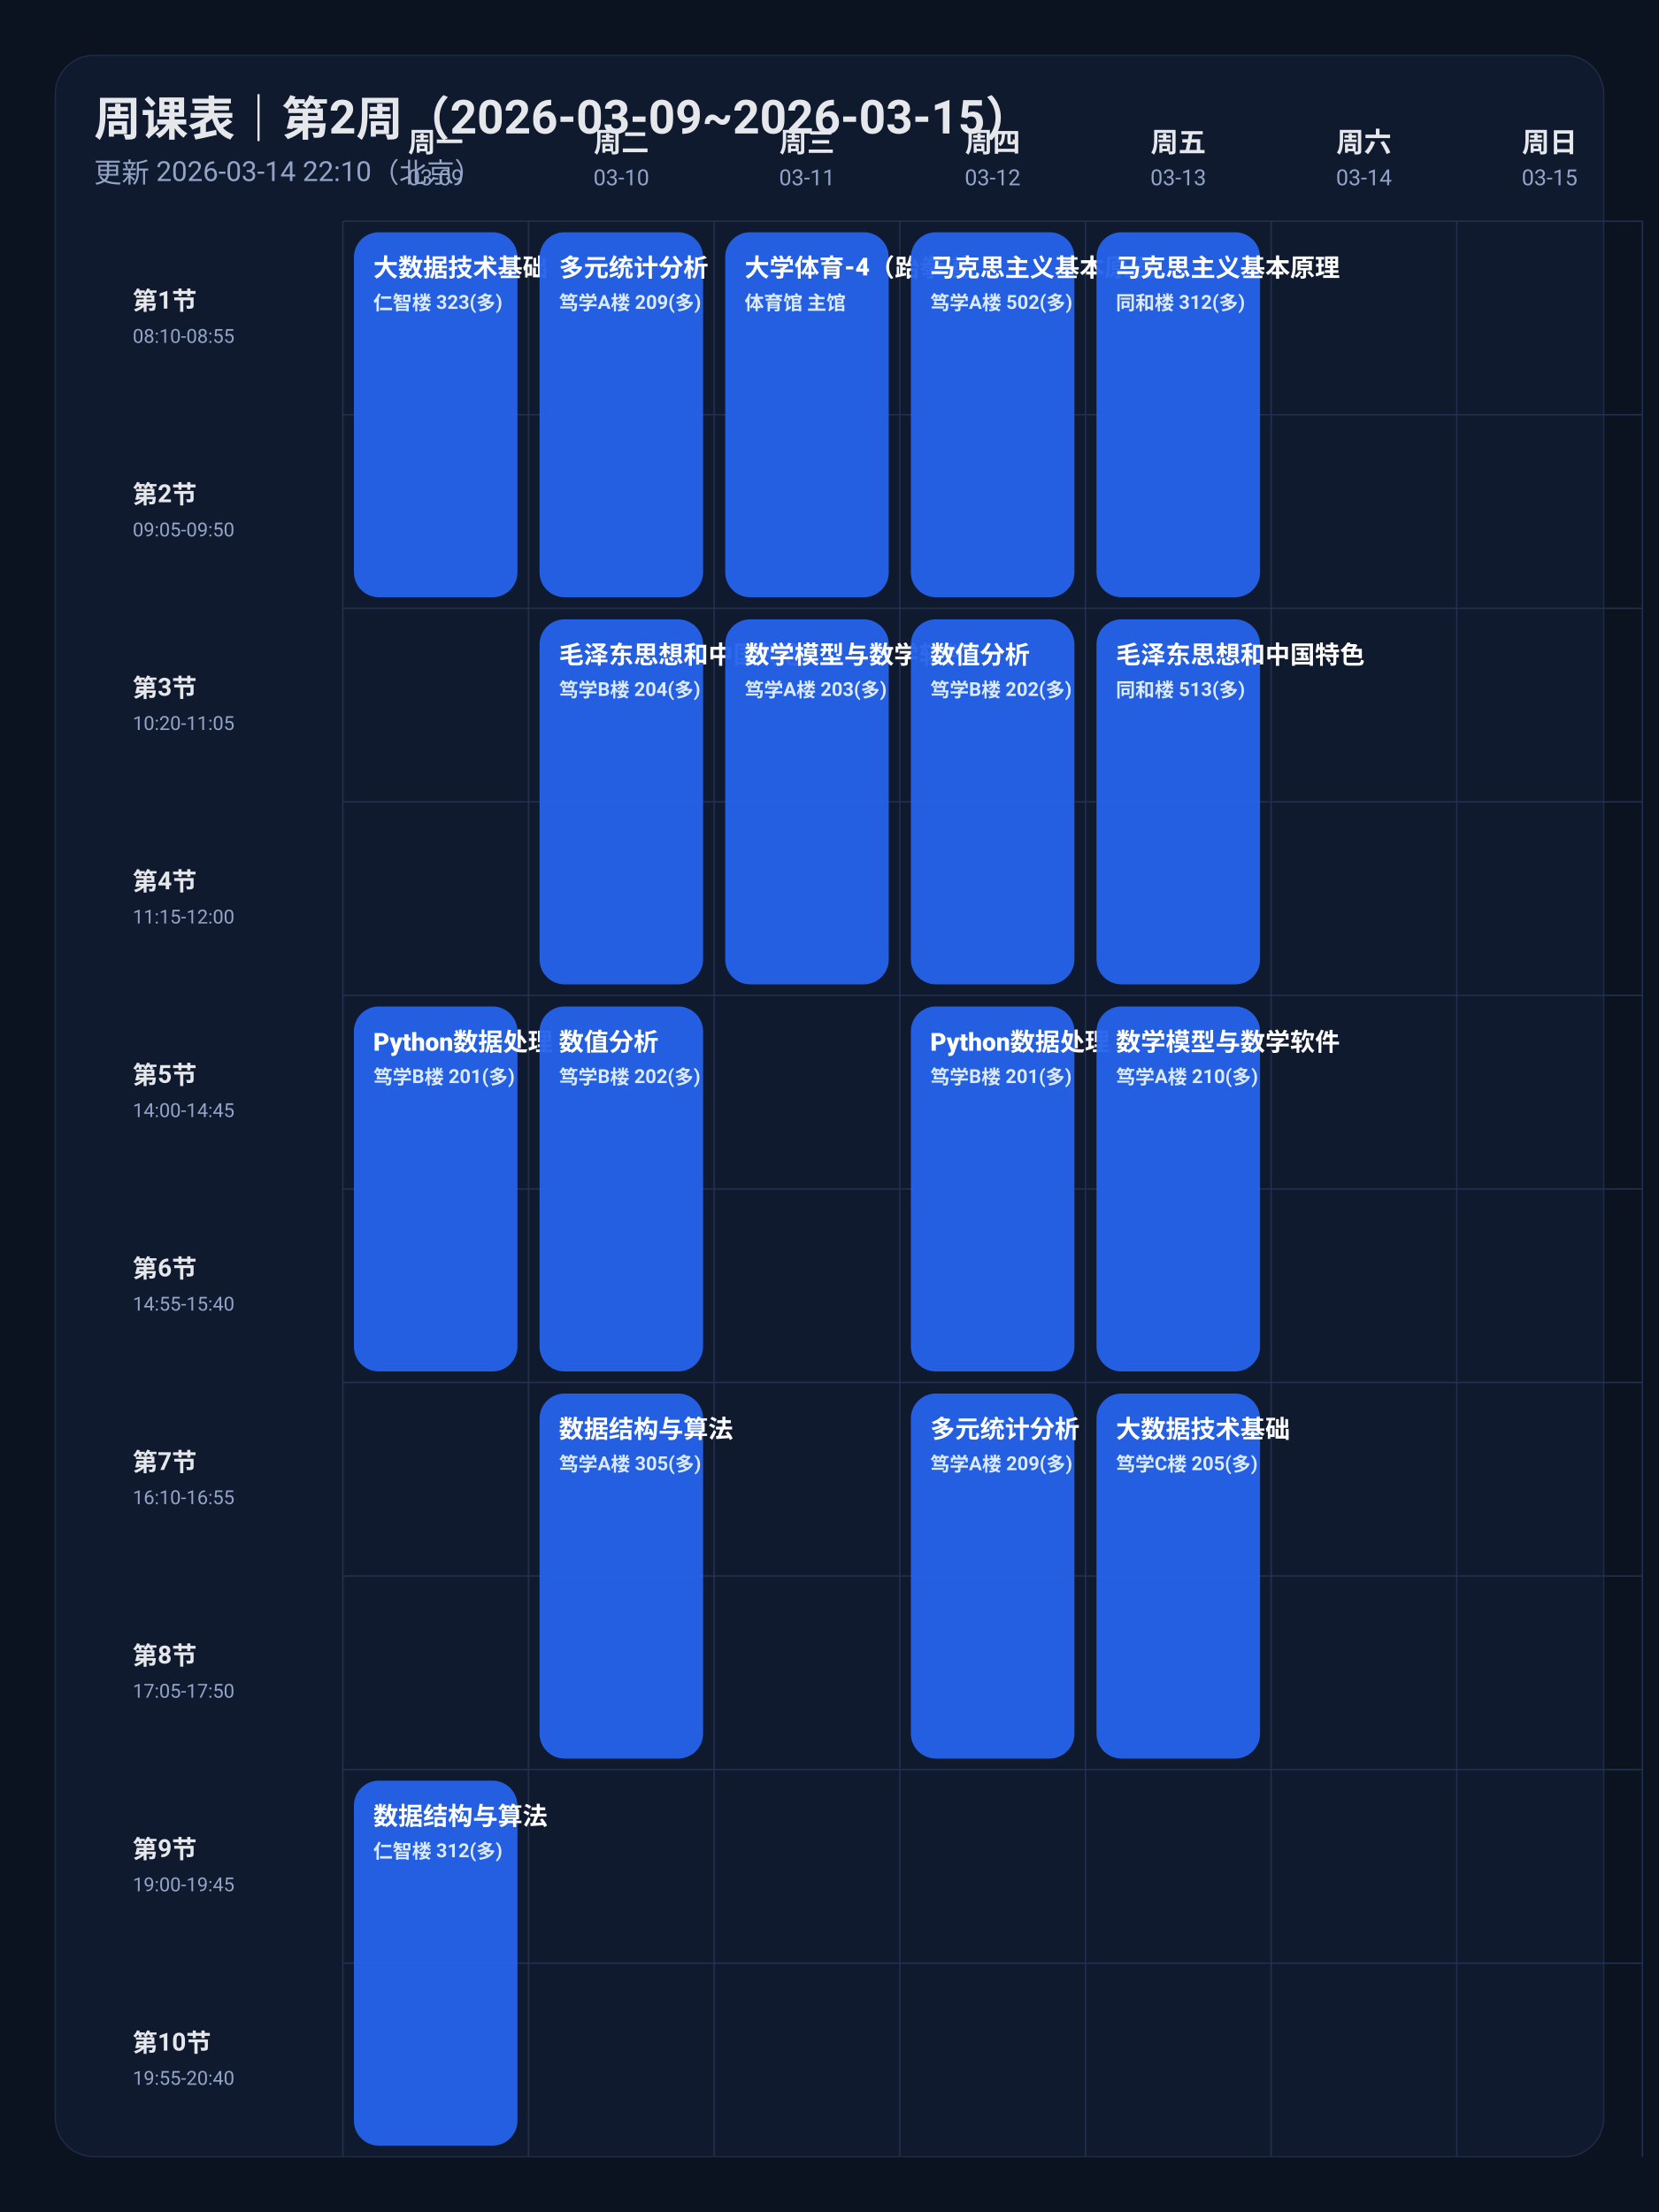
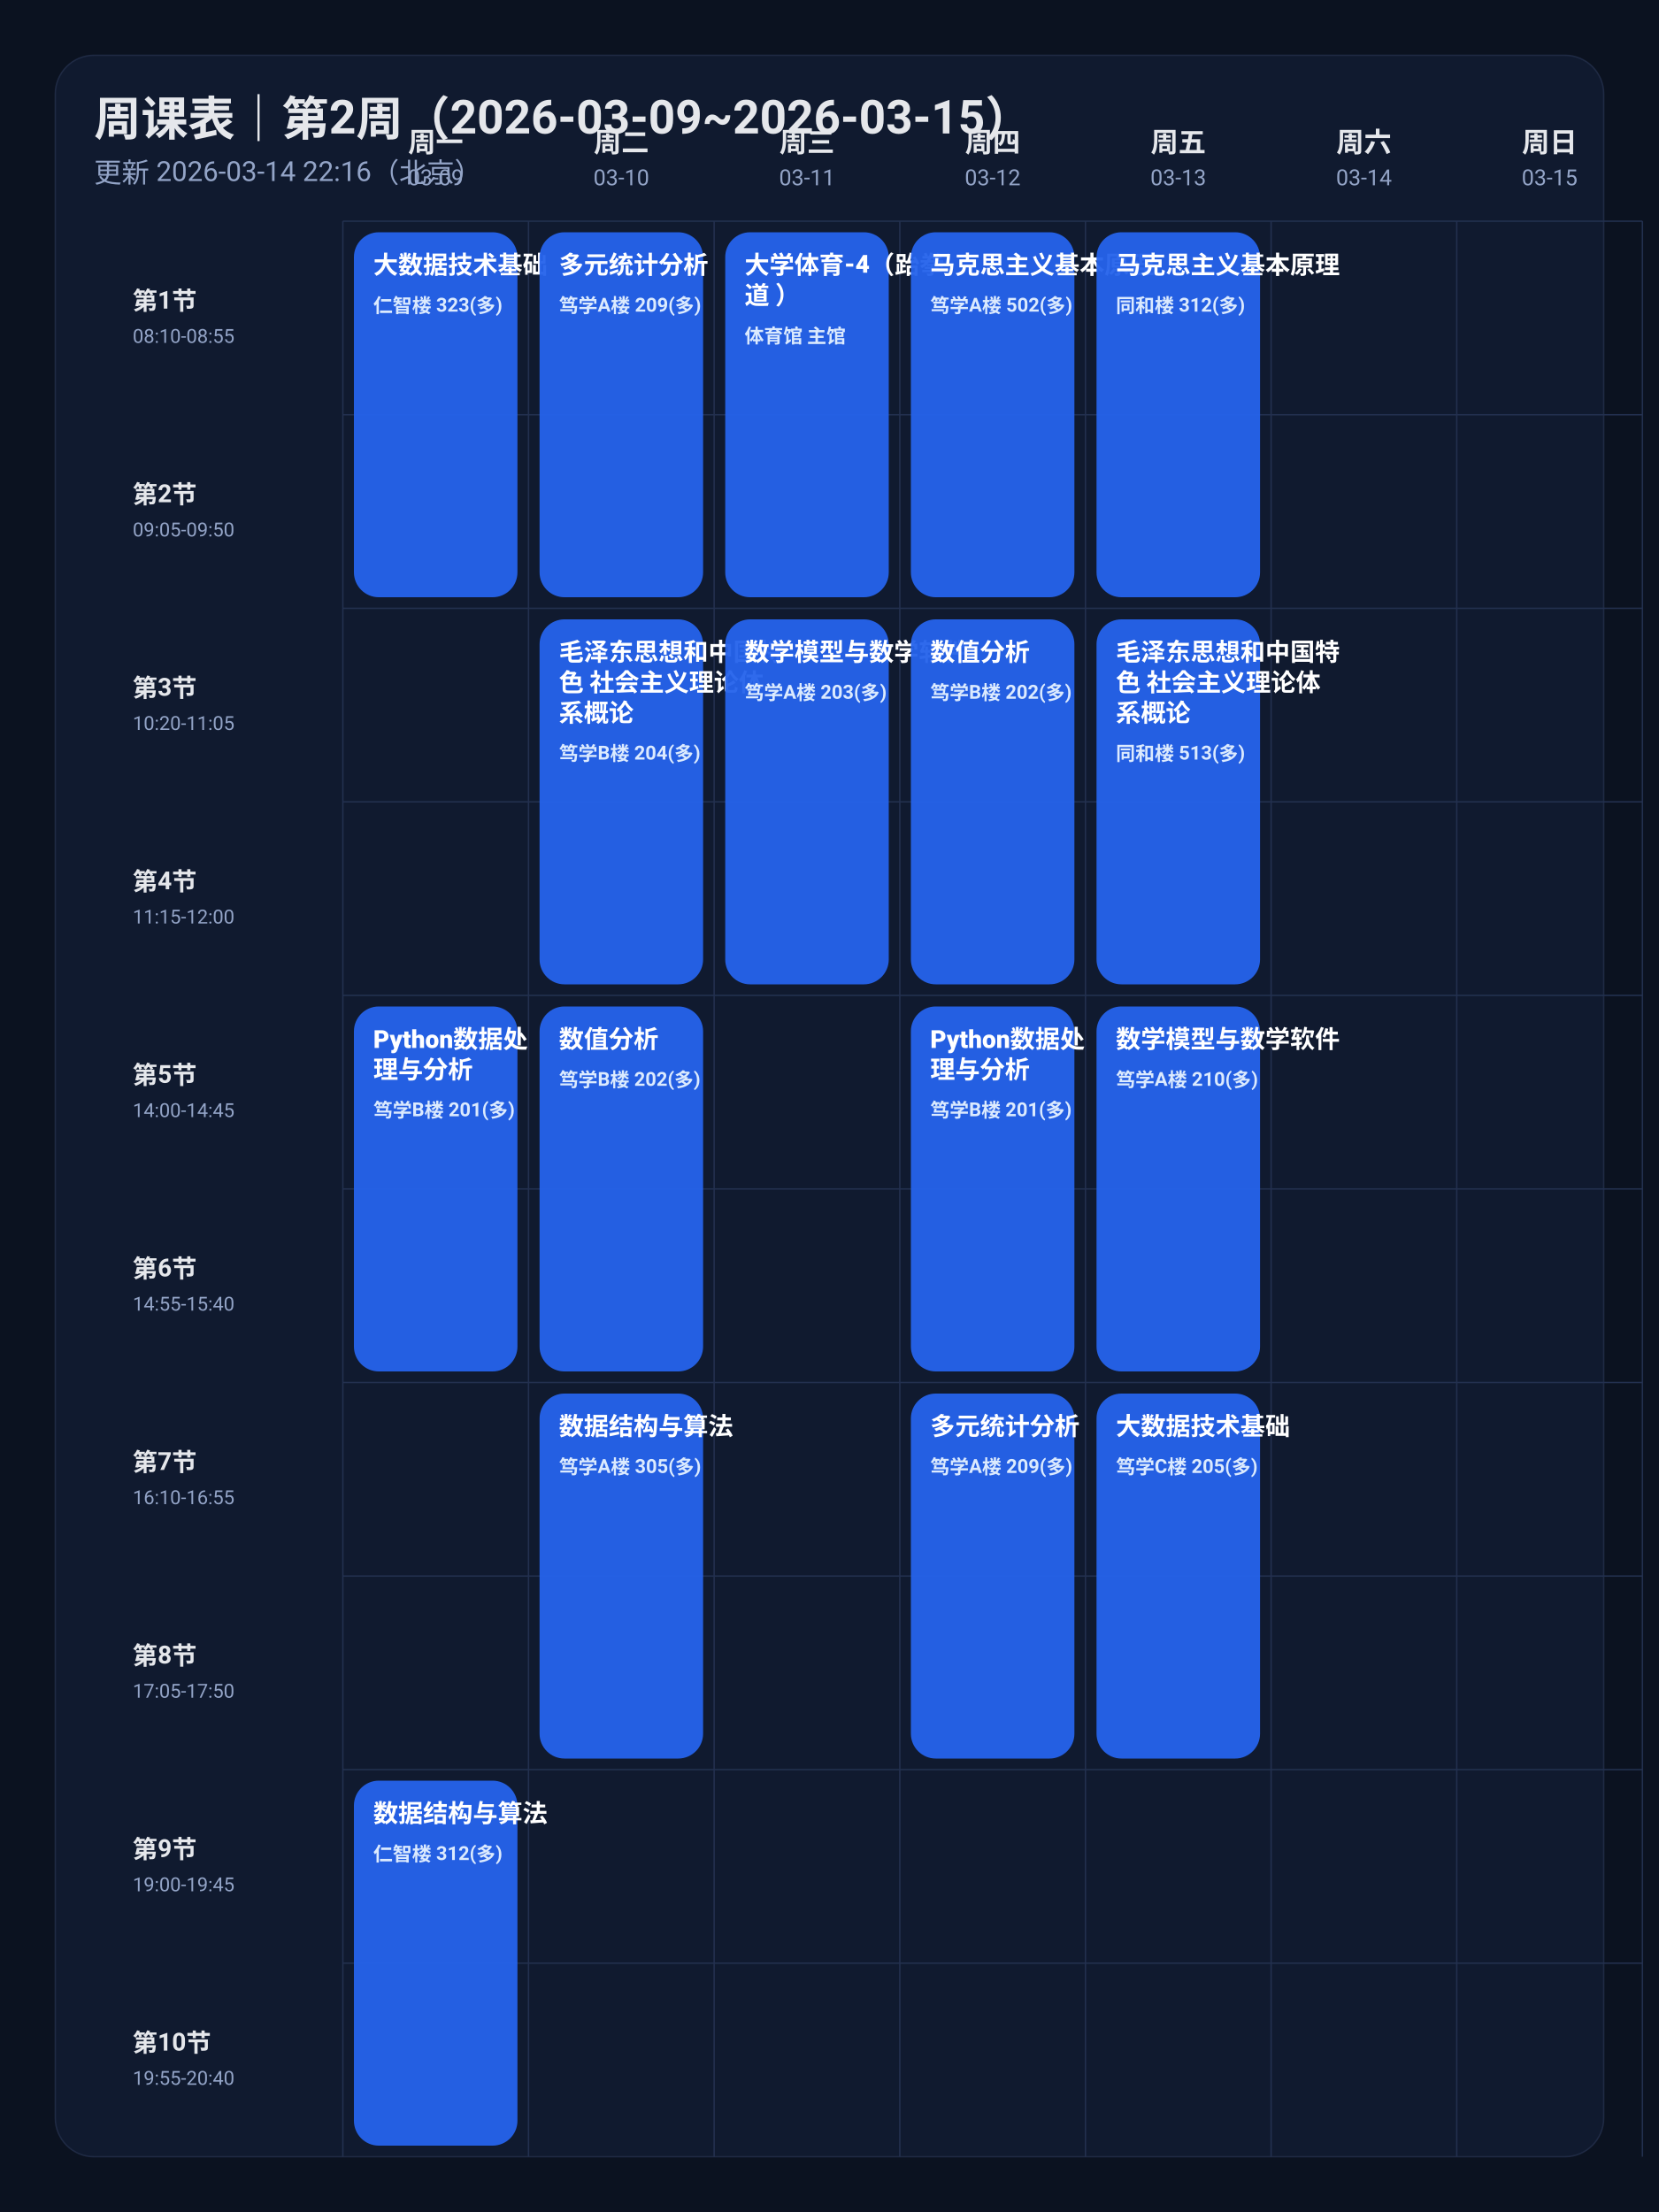
<svg xmlns="http://www.w3.org/2000/svg" width="1200" height="1600" viewBox="0 0 1200 1600">
  <rect x="0" y="0" width="1200" height="1600" fill="#0b1220" />
  <rect x="40" y="40" width="1120" height="1520" rx="28" fill="#101a2f" stroke="#1f2a44" />
  <text x="68" y="98" fill="#e5e7eb" font-size="34" font-weight="700" font-family="-apple-system,BlinkMacSystemFont,Segoe UI,Roboto,Arial">周课表｜第2周（2026-03-09~2026-03-15）</text>
-   <text x="68" y="132" fill="#93a4c7" font-size="20" font-weight="400" font-family="-apple-system,BlinkMacSystemFont,Segoe UI,Roboto,Arial">更新 2026-03-14 22:10（北京）</text>
+   <text x="68" y="132" fill="#93a4c7" font-size="20" font-weight="400" font-family="-apple-system,BlinkMacSystemFont,Segoe UI,Roboto,Arial">更新 2026-03-14 22:16（北京）</text>
  <text x="315.143" y="110" fill="#e5e7eb" font-size="20" font-weight="700" text-anchor="middle" font-family="-apple-system,BlinkMacSystemFont,Segoe UI,Roboto,Arial">周一</text>
  <text x="315.143" y="134" fill="#93a4c7" font-size="16" font-weight="400" text-anchor="middle" font-family="-apple-system,BlinkMacSystemFont,Segoe UI,Roboto,Arial">03-09</text>
  <text x="449.429" y="110" fill="#e5e7eb" font-size="20" font-weight="700" text-anchor="middle" font-family="-apple-system,BlinkMacSystemFont,Segoe UI,Roboto,Arial">周二</text>
  <text x="449.429" y="134" fill="#93a4c7" font-size="16" font-weight="400" text-anchor="middle" font-family="-apple-system,BlinkMacSystemFont,Segoe UI,Roboto,Arial">03-10</text>
  <text x="583.714" y="110" fill="#e5e7eb" font-size="20" font-weight="700" text-anchor="middle" font-family="-apple-system,BlinkMacSystemFont,Segoe UI,Roboto,Arial">周三</text>
  <text x="583.714" y="134" fill="#93a4c7" font-size="16" font-weight="400" text-anchor="middle" font-family="-apple-system,BlinkMacSystemFont,Segoe UI,Roboto,Arial">03-11</text>
  <text x="718.0" y="110" fill="#e5e7eb" font-size="20" font-weight="700" text-anchor="middle" font-family="-apple-system,BlinkMacSystemFont,Segoe UI,Roboto,Arial">周四</text>
  <text x="718.0" y="134" fill="#93a4c7" font-size="16" font-weight="400" text-anchor="middle" font-family="-apple-system,BlinkMacSystemFont,Segoe UI,Roboto,Arial">03-12</text>
  <text x="852.286" y="110" fill="#e5e7eb" font-size="20" font-weight="700" text-anchor="middle" font-family="-apple-system,BlinkMacSystemFont,Segoe UI,Roboto,Arial">周五</text>
  <text x="852.286" y="134" fill="#93a4c7" font-size="16" font-weight="400" text-anchor="middle" font-family="-apple-system,BlinkMacSystemFont,Segoe UI,Roboto,Arial">03-13</text>
  <text x="986.571" y="110" fill="#e5e7eb" font-size="20" font-weight="700" text-anchor="middle" font-family="-apple-system,BlinkMacSystemFont,Segoe UI,Roboto,Arial">周六</text>
  <text x="986.571" y="134" fill="#93a4c7" font-size="16" font-weight="400" text-anchor="middle" font-family="-apple-system,BlinkMacSystemFont,Segoe UI,Roboto,Arial">03-14</text>
  <text x="1120.857" y="110" fill="#e5e7eb" font-size="20" font-weight="700" text-anchor="middle" font-family="-apple-system,BlinkMacSystemFont,Segoe UI,Roboto,Arial">周日</text>
  <text x="1120.857" y="134" fill="#93a4c7" font-size="16" font-weight="400" text-anchor="middle" font-family="-apple-system,BlinkMacSystemFont,Segoe UI,Roboto,Arial">03-15</text>
  <line x1="248" y1="160.0" x2="1188" y2="160.0" stroke="#23304f" />
  <text x="96" y="224.0" fill="#e5e7eb" font-size="18" font-weight="700" font-family="-apple-system,BlinkMacSystemFont,Segoe UI,Roboto,Arial">第1节</text>
  <text x="96" y="248.0" fill="#93a4c7" font-size="14" font-weight="400" font-family="-apple-system,BlinkMacSystemFont,Segoe UI,Roboto,Arial">08:10-08:55</text>
  <line x1="248" y1="300.0" x2="1188" y2="300.0" stroke="#23304f" />
  <text x="96" y="364.0" fill="#e5e7eb" font-size="18" font-weight="700" font-family="-apple-system,BlinkMacSystemFont,Segoe UI,Roboto,Arial">第2节</text>
  <text x="96" y="388.0" fill="#93a4c7" font-size="14" font-weight="400" font-family="-apple-system,BlinkMacSystemFont,Segoe UI,Roboto,Arial">09:05-09:50</text>
  <line x1="248" y1="440.0" x2="1188" y2="440.0" stroke="#23304f" />
  <text x="96" y="504.0" fill="#e5e7eb" font-size="18" font-weight="700" font-family="-apple-system,BlinkMacSystemFont,Segoe UI,Roboto,Arial">第3节</text>
  <text x="96" y="528.0" fill="#93a4c7" font-size="14" font-weight="400" font-family="-apple-system,BlinkMacSystemFont,Segoe UI,Roboto,Arial">10:20-11:05</text>
  <line x1="248" y1="580.0" x2="1188" y2="580.0" stroke="#23304f" />
  <text x="96" y="644.0" fill="#e5e7eb" font-size="18" font-weight="700" font-family="-apple-system,BlinkMacSystemFont,Segoe UI,Roboto,Arial">第4节</text>
  <text x="96" y="668.0" fill="#93a4c7" font-size="14" font-weight="400" font-family="-apple-system,BlinkMacSystemFont,Segoe UI,Roboto,Arial">11:15-12:00</text>
  <line x1="248" y1="720.0" x2="1188" y2="720.0" stroke="#23304f" />
  <text x="96" y="784.0" fill="#e5e7eb" font-size="18" font-weight="700" font-family="-apple-system,BlinkMacSystemFont,Segoe UI,Roboto,Arial">第5节</text>
  <text x="96" y="808.0" fill="#93a4c7" font-size="14" font-weight="400" font-family="-apple-system,BlinkMacSystemFont,Segoe UI,Roboto,Arial">14:00-14:45</text>
  <line x1="248" y1="860.0" x2="1188" y2="860.0" stroke="#23304f" />
  <text x="96" y="924.0" fill="#e5e7eb" font-size="18" font-weight="700" font-family="-apple-system,BlinkMacSystemFont,Segoe UI,Roboto,Arial">第6节</text>
  <text x="96" y="948.0" fill="#93a4c7" font-size="14" font-weight="400" font-family="-apple-system,BlinkMacSystemFont,Segoe UI,Roboto,Arial">14:55-15:40</text>
  <line x1="248" y1="1000.0" x2="1188" y2="1000.0" stroke="#23304f" />
  <text x="96" y="1064.0" fill="#e5e7eb" font-size="18" font-weight="700" font-family="-apple-system,BlinkMacSystemFont,Segoe UI,Roboto,Arial">第7节</text>
  <text x="96" y="1088.0" fill="#93a4c7" font-size="14" font-weight="400" font-family="-apple-system,BlinkMacSystemFont,Segoe UI,Roboto,Arial">16:10-16:55</text>
  <line x1="248" y1="1140.0" x2="1188" y2="1140.0" stroke="#23304f" />
  <text x="96" y="1204.0" fill="#e5e7eb" font-size="18" font-weight="700" font-family="-apple-system,BlinkMacSystemFont,Segoe UI,Roboto,Arial">第8节</text>
  <text x="96" y="1228.0" fill="#93a4c7" font-size="14" font-weight="400" font-family="-apple-system,BlinkMacSystemFont,Segoe UI,Roboto,Arial">17:05-17:50</text>
  <line x1="248" y1="1280.0" x2="1188" y2="1280.0" stroke="#23304f" />
  <text x="96" y="1344.0" fill="#e5e7eb" font-size="18" font-weight="700" font-family="-apple-system,BlinkMacSystemFont,Segoe UI,Roboto,Arial">第9节</text>
  <text x="96" y="1368.0" fill="#93a4c7" font-size="14" font-weight="400" font-family="-apple-system,BlinkMacSystemFont,Segoe UI,Roboto,Arial">19:00-19:45</text>
  <line x1="248" y1="1420.0" x2="1188" y2="1420.0" stroke="#23304f" />
  <text x="96" y="1484.0" fill="#e5e7eb" font-size="18" font-weight="700" font-family="-apple-system,BlinkMacSystemFont,Segoe UI,Roboto,Arial">第10节</text>
  <text x="96" y="1508.0" fill="#93a4c7" font-size="14" font-weight="400" font-family="-apple-system,BlinkMacSystemFont,Segoe UI,Roboto,Arial">19:55-20:40</text>
  <line x1="248.0" y1="160" x2="248.0" y2="1560" stroke="#23304f" />
  <line x1="382.286" y1="160" x2="382.286" y2="1560" stroke="#23304f" />
  <line x1="516.571" y1="160" x2="516.571" y2="1560" stroke="#23304f" />
  <line x1="650.857" y1="160" x2="650.857" y2="1560" stroke="#23304f" />
  <line x1="785.143" y1="160" x2="785.143" y2="1560" stroke="#23304f" />
  <line x1="919.429" y1="160" x2="919.429" y2="1560" stroke="#23304f" />
  <line x1="1053.714" y1="160" x2="1053.714" y2="1560" stroke="#23304f" />
  <line x1="1188.0" y1="160" x2="1188.0" y2="1560" stroke="#23304f" />
  <rect x="256.0" y="168.0" width="118.286" height="264.0" rx="18" fill="#2563eb" opacity="0.95" />
-   <text x="270.0" y="200.0" fill="#ffffff" font-size="18" font-weight="800" font-family="-apple-system,BlinkMacSystemFont,Segoe UI,Roboto,Arial">大数据技术基础</text>
-   <text x="270.0" y="224.0" fill="#dbeafe" font-size="14" font-weight="600" font-family="-apple-system,BlinkMacSystemFont,Segoe UI,Roboto,Arial">仁智楼 323(多)</text>
+   <text x="270.0" y="198.0" fill="#ffffff" font-size="18" font-weight="800" font-family="-apple-system,BlinkMacSystemFont,Segoe UI,Roboto,Arial">
+     <tspan x="270.0" dy="0">大数据技术基础</tspan>
+   </text>
+   <text x="270.0" y="226.0" fill="#dbeafe" font-size="14" font-weight="600" font-family="-apple-system,BlinkMacSystemFont,Segoe UI,Roboto,Arial">
+     <tspan x="270.0" dy="0">仁智楼 323(多)</tspan>
+   </text>
  <rect x="256.0" y="728.0" width="118.286" height="264.0" rx="18" fill="#2563eb" opacity="0.95" />
-   <text x="270.0" y="760.0" fill="#ffffff" font-size="18" font-weight="800" font-family="-apple-system,BlinkMacSystemFont,Segoe UI,Roboto,Arial">Python数据处理</text>
-   <text x="270.0" y="784.0" fill="#dbeafe" font-size="14" font-weight="600" font-family="-apple-system,BlinkMacSystemFont,Segoe UI,Roboto,Arial">笃学B楼 201(多)</text>
+   <text x="270.0" y="758.0" fill="#ffffff" font-size="18" font-weight="800" font-family="-apple-system,BlinkMacSystemFont,Segoe UI,Roboto,Arial">
+     <tspan x="270.0" dy="0">Python数据处</tspan>
+     <tspan x="270.0" dy="22">理与分析</tspan>
+   </text>
+   <text x="270.0" y="808.0" fill="#dbeafe" font-size="14" font-weight="600" font-family="-apple-system,BlinkMacSystemFont,Segoe UI,Roboto,Arial">
+     <tspan x="270.0" dy="0">笃学B楼 201(多)</tspan>
+   </text>
  <rect x="256.0" y="1288.0" width="118.286" height="264.0" rx="18" fill="#2563eb" opacity="0.95" />
-   <text x="270.0" y="1320.0" fill="#ffffff" font-size="18" font-weight="800" font-family="-apple-system,BlinkMacSystemFont,Segoe UI,Roboto,Arial">数据结构与算法</text>
-   <text x="270.0" y="1344.0" fill="#dbeafe" font-size="14" font-weight="600" font-family="-apple-system,BlinkMacSystemFont,Segoe UI,Roboto,Arial">仁智楼 312(多)</text>
+   <text x="270.0" y="1318.0" fill="#ffffff" font-size="18" font-weight="800" font-family="-apple-system,BlinkMacSystemFont,Segoe UI,Roboto,Arial">
+     <tspan x="270.0" dy="0">数据结构与算法</tspan>
+   </text>
+   <text x="270.0" y="1346.0" fill="#dbeafe" font-size="14" font-weight="600" font-family="-apple-system,BlinkMacSystemFont,Segoe UI,Roboto,Arial">
+     <tspan x="270.0" dy="0">仁智楼 312(多)</tspan>
+   </text>
  <rect x="390.286" y="168.0" width="118.286" height="264.0" rx="18" fill="#2563eb" opacity="0.95" />
-   <text x="404.286" y="200.0" fill="#ffffff" font-size="18" font-weight="800" font-family="-apple-system,BlinkMacSystemFont,Segoe UI,Roboto,Arial">多元统计分析</text>
-   <text x="404.286" y="224.0" fill="#dbeafe" font-size="14" font-weight="600" font-family="-apple-system,BlinkMacSystemFont,Segoe UI,Roboto,Arial">笃学A楼 209(多)</text>
+   <text x="404.286" y="198.0" fill="#ffffff" font-size="18" font-weight="800" font-family="-apple-system,BlinkMacSystemFont,Segoe UI,Roboto,Arial">
+     <tspan x="404.286" dy="0">多元统计分析</tspan>
+   </text>
+   <text x="404.286" y="226.0" fill="#dbeafe" font-size="14" font-weight="600" font-family="-apple-system,BlinkMacSystemFont,Segoe UI,Roboto,Arial">
+     <tspan x="404.286" dy="0">笃学A楼 209(多)</tspan>
+   </text>
  <rect x="390.286" y="448.0" width="118.286" height="264.0" rx="18" fill="#2563eb" opacity="0.95" />
-   <text x="404.286" y="480.0" fill="#ffffff" font-size="18" font-weight="800" font-family="-apple-system,BlinkMacSystemFont,Segoe UI,Roboto,Arial">毛泽东思想和中国特色</text>
-   <text x="404.286" y="504.0" fill="#dbeafe" font-size="14" font-weight="600" font-family="-apple-system,BlinkMacSystemFont,Segoe UI,Roboto,Arial">笃学B楼 204(多)</text>
+   <text x="404.286" y="478.0" fill="#ffffff" font-size="18" font-weight="800" font-family="-apple-system,BlinkMacSystemFont,Segoe UI,Roboto,Arial">
+     <tspan x="404.286" dy="0">毛泽东思想和中国特</tspan>
+     <tspan x="404.286" dy="22">色 社会主义理论体</tspan>
+     <tspan x="404.286" dy="22">系概论</tspan>
+   </text>
+   <text x="404.286" y="550.0" fill="#dbeafe" font-size="14" font-weight="600" font-family="-apple-system,BlinkMacSystemFont,Segoe UI,Roboto,Arial">
+     <tspan x="404.286" dy="0">笃学B楼 204(多)</tspan>
+   </text>
  <rect x="390.286" y="728.0" width="118.286" height="264.0" rx="18" fill="#2563eb" opacity="0.95" />
-   <text x="404.286" y="760.0" fill="#ffffff" font-size="18" font-weight="800" font-family="-apple-system,BlinkMacSystemFont,Segoe UI,Roboto,Arial">数值分析</text>
-   <text x="404.286" y="784.0" fill="#dbeafe" font-size="14" font-weight="600" font-family="-apple-system,BlinkMacSystemFont,Segoe UI,Roboto,Arial">笃学B楼 202(多)</text>
+   <text x="404.286" y="758.0" fill="#ffffff" font-size="18" font-weight="800" font-family="-apple-system,BlinkMacSystemFont,Segoe UI,Roboto,Arial">
+     <tspan x="404.286" dy="0">数值分析</tspan>
+   </text>
+   <text x="404.286" y="786.0" fill="#dbeafe" font-size="14" font-weight="600" font-family="-apple-system,BlinkMacSystemFont,Segoe UI,Roboto,Arial">
+     <tspan x="404.286" dy="0">笃学B楼 202(多)</tspan>
+   </text>
  <rect x="390.286" y="1008.0" width="118.286" height="264.0" rx="18" fill="#2563eb" opacity="0.95" />
-   <text x="404.286" y="1040.0" fill="#ffffff" font-size="18" font-weight="800" font-family="-apple-system,BlinkMacSystemFont,Segoe UI,Roboto,Arial">数据结构与算法</text>
-   <text x="404.286" y="1064.0" fill="#dbeafe" font-size="14" font-weight="600" font-family="-apple-system,BlinkMacSystemFont,Segoe UI,Roboto,Arial">笃学A楼 305(多)</text>
+   <text x="404.286" y="1038.0" fill="#ffffff" font-size="18" font-weight="800" font-family="-apple-system,BlinkMacSystemFont,Segoe UI,Roboto,Arial">
+     <tspan x="404.286" dy="0">数据结构与算法</tspan>
+   </text>
+   <text x="404.286" y="1066.0" fill="#dbeafe" font-size="14" font-weight="600" font-family="-apple-system,BlinkMacSystemFont,Segoe UI,Roboto,Arial">
+     <tspan x="404.286" dy="0">笃学A楼 305(多)</tspan>
+   </text>
  <rect x="524.571" y="168.0" width="118.286" height="264.0" rx="18" fill="#2563eb" opacity="0.95" />
-   <text x="538.571" y="200.0" fill="#ffffff" font-size="18" font-weight="800" font-family="-apple-system,BlinkMacSystemFont,Segoe UI,Roboto,Arial">大学体育-4（跆拳道</text>
-   <text x="538.571" y="224.0" fill="#dbeafe" font-size="14" font-weight="600" font-family="-apple-system,BlinkMacSystemFont,Segoe UI,Roboto,Arial">体育馆 主馆</text>
+   <text x="538.571" y="198.0" fill="#ffffff" font-size="18" font-weight="800" font-family="-apple-system,BlinkMacSystemFont,Segoe UI,Roboto,Arial">
+     <tspan x="538.571" dy="0">大学体育-4（跆拳</tspan>
+     <tspan x="538.571" dy="22">道 ）</tspan>
+   </text>
+   <text x="538.571" y="248.0" fill="#dbeafe" font-size="14" font-weight="600" font-family="-apple-system,BlinkMacSystemFont,Segoe UI,Roboto,Arial">
+     <tspan x="538.571" dy="0">体育馆 主馆</tspan>
+   </text>
  <rect x="524.571" y="448.0" width="118.286" height="264.0" rx="18" fill="#2563eb" opacity="0.95" />
-   <text x="538.571" y="480.0" fill="#ffffff" font-size="18" font-weight="800" font-family="-apple-system,BlinkMacSystemFont,Segoe UI,Roboto,Arial">数学模型与数学软件</text>
-   <text x="538.571" y="504.0" fill="#dbeafe" font-size="14" font-weight="600" font-family="-apple-system,BlinkMacSystemFont,Segoe UI,Roboto,Arial">笃学A楼 203(多)</text>
+   <text x="538.571" y="478.0" fill="#ffffff" font-size="18" font-weight="800" font-family="-apple-system,BlinkMacSystemFont,Segoe UI,Roboto,Arial">
+     <tspan x="538.571" dy="0">数学模型与数学软件</tspan>
+   </text>
+   <text x="538.571" y="506.0" fill="#dbeafe" font-size="14" font-weight="600" font-family="-apple-system,BlinkMacSystemFont,Segoe UI,Roboto,Arial">
+     <tspan x="538.571" dy="0">笃学A楼 203(多)</tspan>
+   </text>
  <rect x="658.857" y="168.0" width="118.286" height="264.0" rx="18" fill="#2563eb" opacity="0.95" />
-   <text x="672.857" y="200.0" fill="#ffffff" font-size="18" font-weight="800" font-family="-apple-system,BlinkMacSystemFont,Segoe UI,Roboto,Arial">马克思主义基本原理</text>
-   <text x="672.857" y="224.0" fill="#dbeafe" font-size="14" font-weight="600" font-family="-apple-system,BlinkMacSystemFont,Segoe UI,Roboto,Arial">笃学A楼 502(多)</text>
+   <text x="672.857" y="198.0" fill="#ffffff" font-size="18" font-weight="800" font-family="-apple-system,BlinkMacSystemFont,Segoe UI,Roboto,Arial">
+     <tspan x="672.857" dy="0">马克思主义基本原理</tspan>
+   </text>
+   <text x="672.857" y="226.0" fill="#dbeafe" font-size="14" font-weight="600" font-family="-apple-system,BlinkMacSystemFont,Segoe UI,Roboto,Arial">
+     <tspan x="672.857" dy="0">笃学A楼 502(多)</tspan>
+   </text>
  <rect x="658.857" y="448.0" width="118.286" height="264.0" rx="18" fill="#2563eb" opacity="0.95" />
-   <text x="672.857" y="480.0" fill="#ffffff" font-size="18" font-weight="800" font-family="-apple-system,BlinkMacSystemFont,Segoe UI,Roboto,Arial">数值分析</text>
-   <text x="672.857" y="504.0" fill="#dbeafe" font-size="14" font-weight="600" font-family="-apple-system,BlinkMacSystemFont,Segoe UI,Roboto,Arial">笃学B楼 202(多)</text>
+   <text x="672.857" y="478.0" fill="#ffffff" font-size="18" font-weight="800" font-family="-apple-system,BlinkMacSystemFont,Segoe UI,Roboto,Arial">
+     <tspan x="672.857" dy="0">数值分析</tspan>
+   </text>
+   <text x="672.857" y="506.0" fill="#dbeafe" font-size="14" font-weight="600" font-family="-apple-system,BlinkMacSystemFont,Segoe UI,Roboto,Arial">
+     <tspan x="672.857" dy="0">笃学B楼 202(多)</tspan>
+   </text>
  <rect x="658.857" y="728.0" width="118.286" height="264.0" rx="18" fill="#2563eb" opacity="0.95" />
-   <text x="672.857" y="760.0" fill="#ffffff" font-size="18" font-weight="800" font-family="-apple-system,BlinkMacSystemFont,Segoe UI,Roboto,Arial">Python数据处理</text>
-   <text x="672.857" y="784.0" fill="#dbeafe" font-size="14" font-weight="600" font-family="-apple-system,BlinkMacSystemFont,Segoe UI,Roboto,Arial">笃学B楼 201(多)</text>
+   <text x="672.857" y="758.0" fill="#ffffff" font-size="18" font-weight="800" font-family="-apple-system,BlinkMacSystemFont,Segoe UI,Roboto,Arial">
+     <tspan x="672.857" dy="0">Python数据处</tspan>
+     <tspan x="672.857" dy="22">理与分析</tspan>
+   </text>
+   <text x="672.857" y="808.0" fill="#dbeafe" font-size="14" font-weight="600" font-family="-apple-system,BlinkMacSystemFont,Segoe UI,Roboto,Arial">
+     <tspan x="672.857" dy="0">笃学B楼 201(多)</tspan>
+   </text>
  <rect x="658.857" y="1008.0" width="118.286" height="264.0" rx="18" fill="#2563eb" opacity="0.95" />
-   <text x="672.857" y="1040.0" fill="#ffffff" font-size="18" font-weight="800" font-family="-apple-system,BlinkMacSystemFont,Segoe UI,Roboto,Arial">多元统计分析</text>
-   <text x="672.857" y="1064.0" fill="#dbeafe" font-size="14" font-weight="600" font-family="-apple-system,BlinkMacSystemFont,Segoe UI,Roboto,Arial">笃学A楼 209(多)</text>
+   <text x="672.857" y="1038.0" fill="#ffffff" font-size="18" font-weight="800" font-family="-apple-system,BlinkMacSystemFont,Segoe UI,Roboto,Arial">
+     <tspan x="672.857" dy="0">多元统计分析</tspan>
+   </text>
+   <text x="672.857" y="1066.0" fill="#dbeafe" font-size="14" font-weight="600" font-family="-apple-system,BlinkMacSystemFont,Segoe UI,Roboto,Arial">
+     <tspan x="672.857" dy="0">笃学A楼 209(多)</tspan>
+   </text>
  <rect x="793.143" y="168.0" width="118.286" height="264.0" rx="18" fill="#2563eb" opacity="0.95" />
-   <text x="807.143" y="200.0" fill="#ffffff" font-size="18" font-weight="800" font-family="-apple-system,BlinkMacSystemFont,Segoe UI,Roboto,Arial">马克思主义基本原理</text>
-   <text x="807.143" y="224.0" fill="#dbeafe" font-size="14" font-weight="600" font-family="-apple-system,BlinkMacSystemFont,Segoe UI,Roboto,Arial">同和楼 312(多)</text>
+   <text x="807.143" y="198.0" fill="#ffffff" font-size="18" font-weight="800" font-family="-apple-system,BlinkMacSystemFont,Segoe UI,Roboto,Arial">
+     <tspan x="807.143" dy="0">马克思主义基本原理</tspan>
+   </text>
+   <text x="807.143" y="226.0" fill="#dbeafe" font-size="14" font-weight="600" font-family="-apple-system,BlinkMacSystemFont,Segoe UI,Roboto,Arial">
+     <tspan x="807.143" dy="0">同和楼 312(多)</tspan>
+   </text>
  <rect x="793.143" y="448.0" width="118.286" height="264.0" rx="18" fill="#2563eb" opacity="0.95" />
-   <text x="807.143" y="480.0" fill="#ffffff" font-size="18" font-weight="800" font-family="-apple-system,BlinkMacSystemFont,Segoe UI,Roboto,Arial">毛泽东思想和中国特色</text>
-   <text x="807.143" y="504.0" fill="#dbeafe" font-size="14" font-weight="600" font-family="-apple-system,BlinkMacSystemFont,Segoe UI,Roboto,Arial">同和楼 513(多)</text>
+   <text x="807.143" y="478.0" fill="#ffffff" font-size="18" font-weight="800" font-family="-apple-system,BlinkMacSystemFont,Segoe UI,Roboto,Arial">
+     <tspan x="807.143" dy="0">毛泽东思想和中国特</tspan>
+     <tspan x="807.143" dy="22">色 社会主义理论体</tspan>
+     <tspan x="807.143" dy="22">系概论</tspan>
+   </text>
+   <text x="807.143" y="550.0" fill="#dbeafe" font-size="14" font-weight="600" font-family="-apple-system,BlinkMacSystemFont,Segoe UI,Roboto,Arial">
+     <tspan x="807.143" dy="0">同和楼 513(多)</tspan>
+   </text>
  <rect x="793.143" y="728.0" width="118.286" height="264.0" rx="18" fill="#2563eb" opacity="0.95" />
-   <text x="807.143" y="760.0" fill="#ffffff" font-size="18" font-weight="800" font-family="-apple-system,BlinkMacSystemFont,Segoe UI,Roboto,Arial">数学模型与数学软件</text>
-   <text x="807.143" y="784.0" fill="#dbeafe" font-size="14" font-weight="600" font-family="-apple-system,BlinkMacSystemFont,Segoe UI,Roboto,Arial">笃学A楼 210(多)</text>
+   <text x="807.143" y="758.0" fill="#ffffff" font-size="18" font-weight="800" font-family="-apple-system,BlinkMacSystemFont,Segoe UI,Roboto,Arial">
+     <tspan x="807.143" dy="0">数学模型与数学软件</tspan>
+   </text>
+   <text x="807.143" y="786.0" fill="#dbeafe" font-size="14" font-weight="600" font-family="-apple-system,BlinkMacSystemFont,Segoe UI,Roboto,Arial">
+     <tspan x="807.143" dy="0">笃学A楼 210(多)</tspan>
+   </text>
  <rect x="793.143" y="1008.0" width="118.286" height="264.0" rx="18" fill="#2563eb" opacity="0.95" />
-   <text x="807.143" y="1040.0" fill="#ffffff" font-size="18" font-weight="800" font-family="-apple-system,BlinkMacSystemFont,Segoe UI,Roboto,Arial">大数据技术基础</text>
-   <text x="807.143" y="1064.0" fill="#dbeafe" font-size="14" font-weight="600" font-family="-apple-system,BlinkMacSystemFont,Segoe UI,Roboto,Arial">笃学C楼 205(多)</text>
+   <text x="807.143" y="1038.0" fill="#ffffff" font-size="18" font-weight="800" font-family="-apple-system,BlinkMacSystemFont,Segoe UI,Roboto,Arial">
+     <tspan x="807.143" dy="0">大数据技术基础</tspan>
+   </text>
+   <text x="807.143" y="1066.0" fill="#dbeafe" font-size="14" font-weight="600" font-family="-apple-system,BlinkMacSystemFont,Segoe UI,Roboto,Arial">
+     <tspan x="807.143" dy="0">笃学C楼 205(多)</tspan>
+   </text>
</svg>
